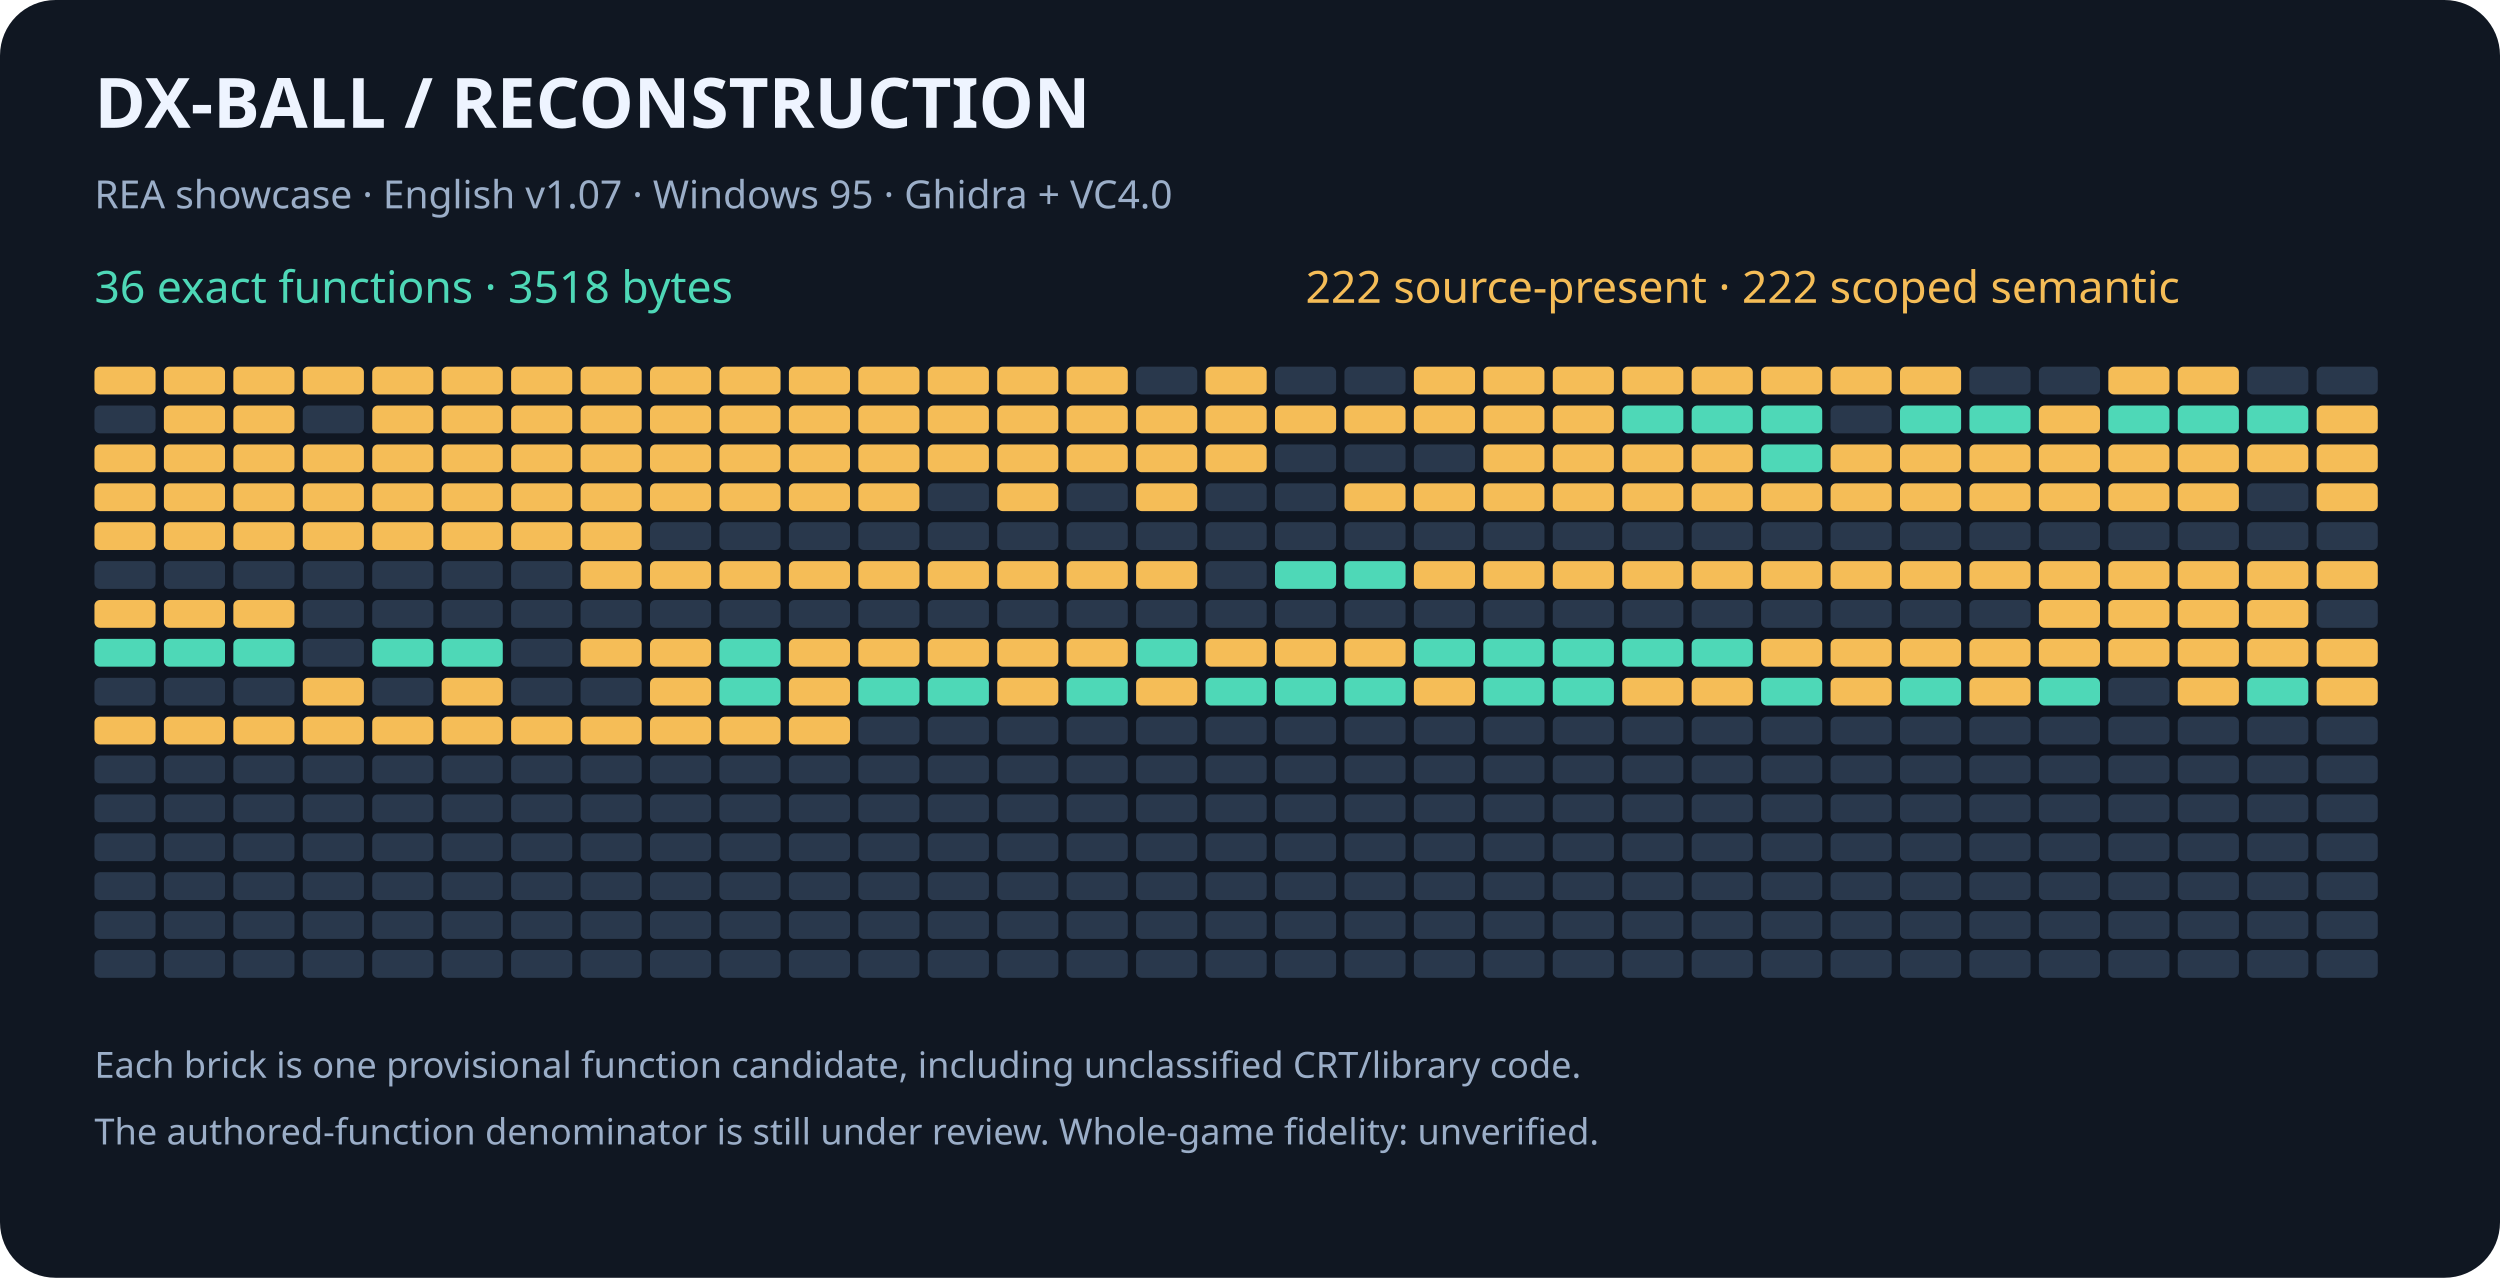
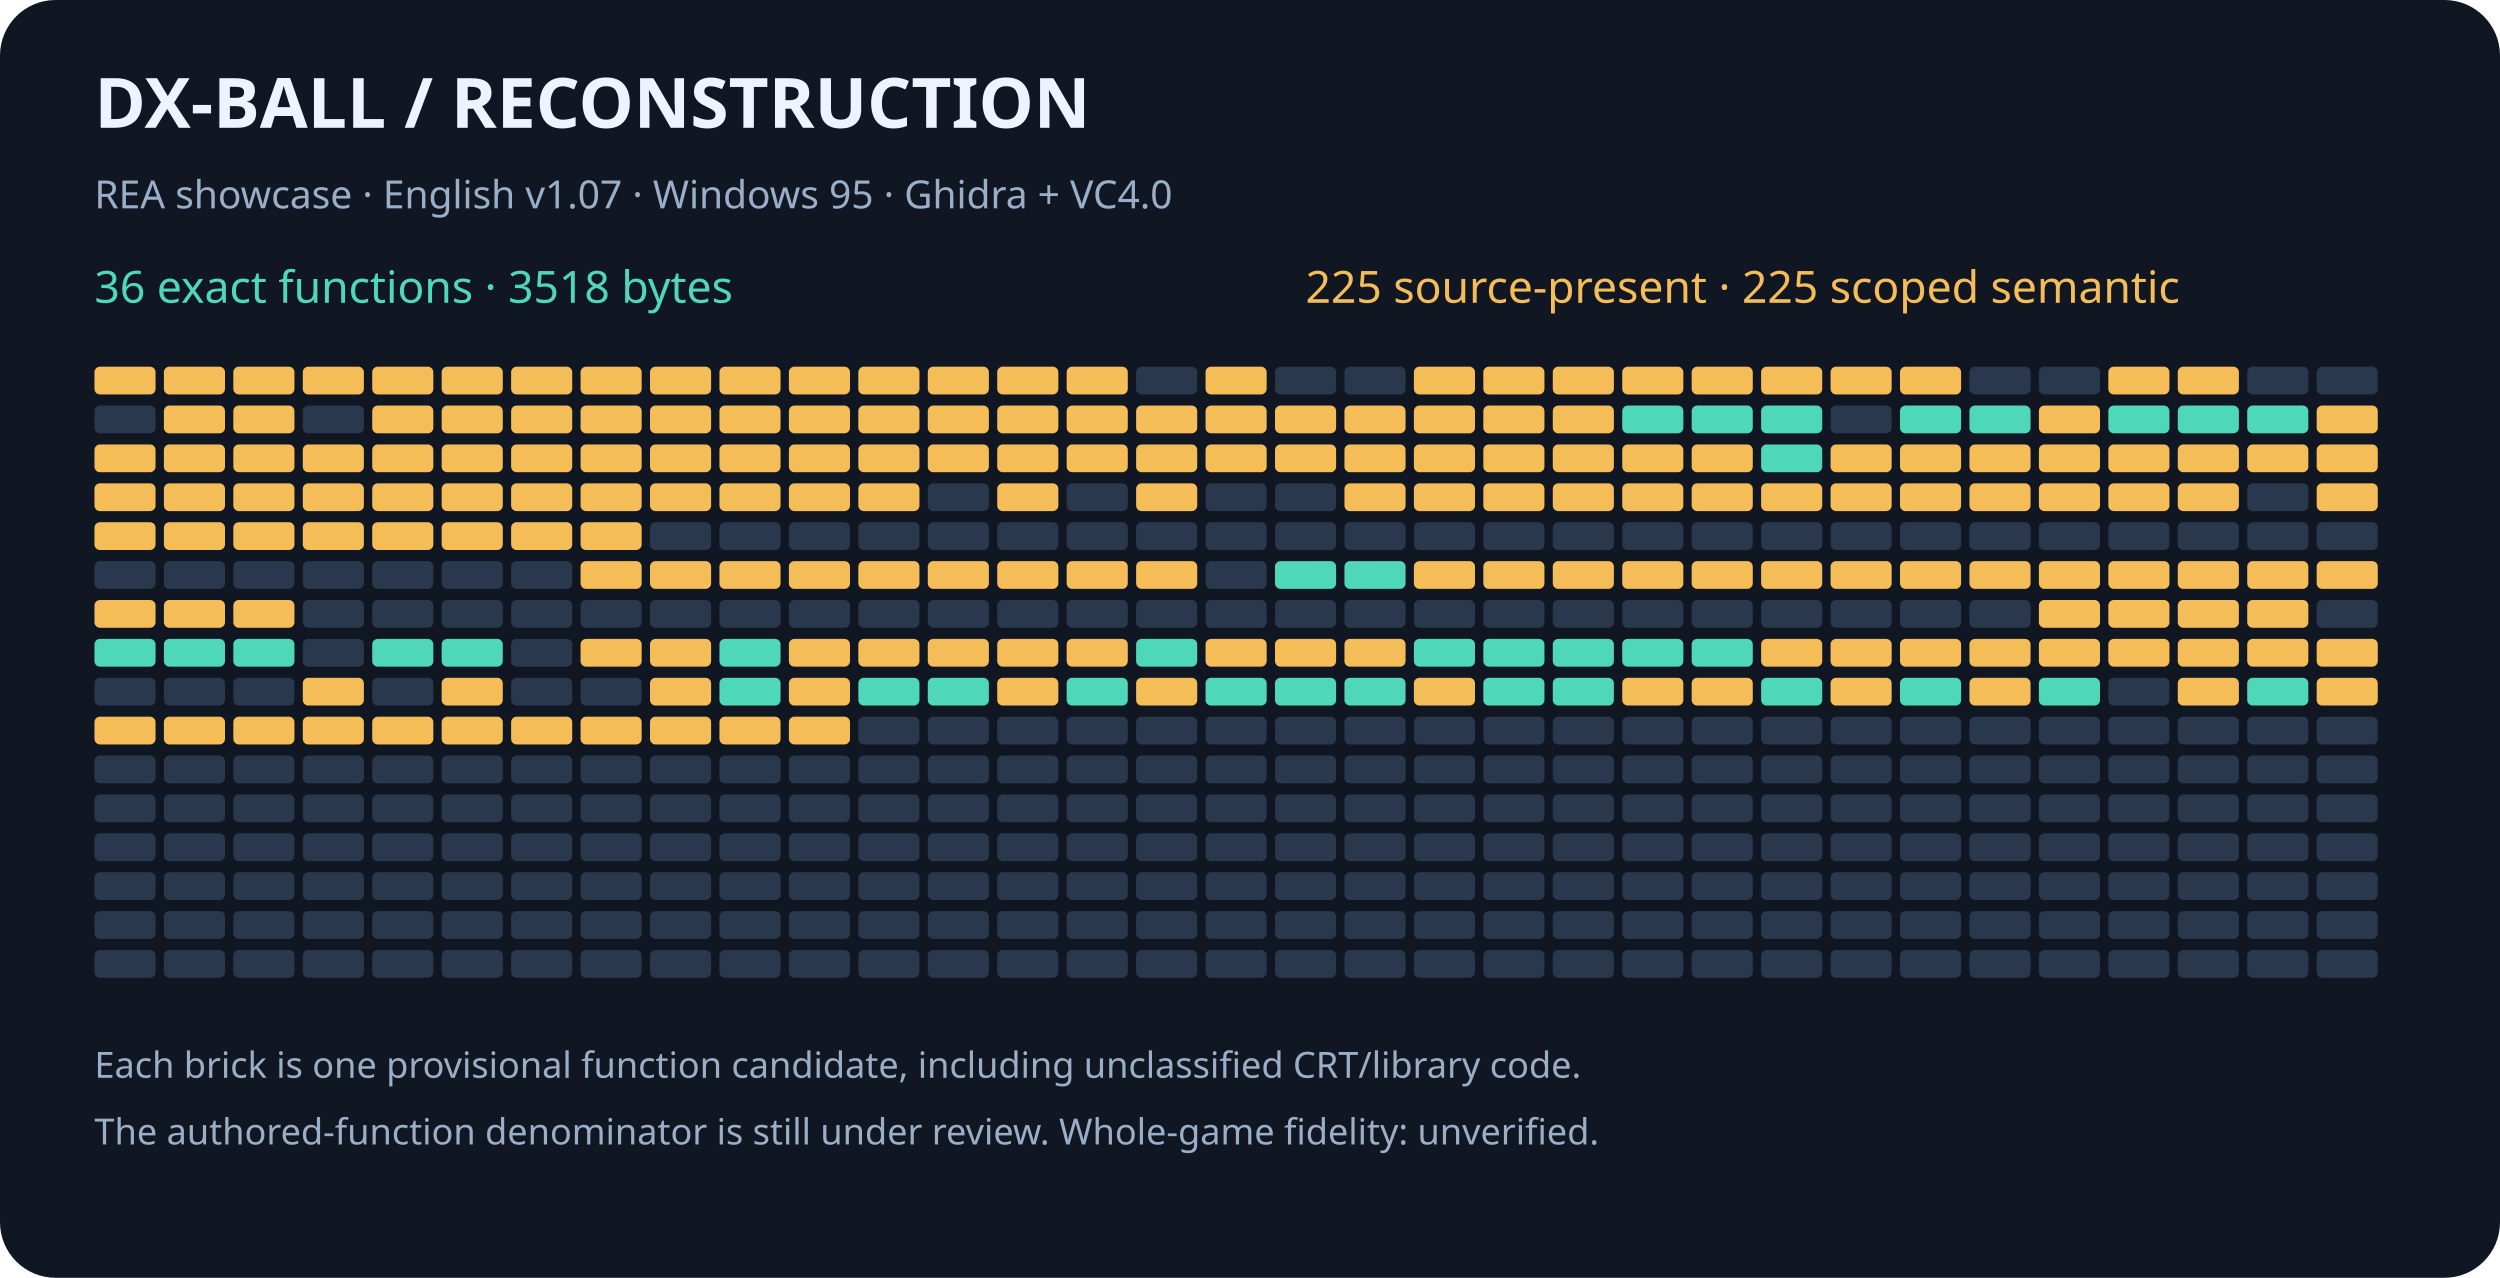
<svg xmlns="http://www.w3.org/2000/svg" width="900" height="460" viewBox="0 0 900 460" role="img" aria-labelledby="title desc">
  <rect width="900" height="460" rx="20" fill="#101722" />
  <g font-family="sans-serif">
    <text x="34" y="46" fill="#eef4ff" font-size="25" font-weight="bold">DX-BALL  /  RECONSTRUCTION</text>
    <text x="34" y="75" fill="#9baec8" font-size="14">REA showcase · English v1.07 · Windows 95 · Ghidra + VC4.0</text>
    <text x="34" y="109" fill="#4ed8b7" font-size="16">36 exact functions · 3518 bytes</text>
-     <text x="470" y="109" fill="#f5bd57" font-size="16">222 source-present · 222 scoped semantic</text>
+     <text x="470" y="109" fill="#f5bd57" font-size="16">225 source-present · 225 scoped semantic</text>
    <rect x="34" y="132" width="22" height="10" rx="2" fill="#f5bd57" />
    <rect x="59" y="132" width="22" height="10" rx="2" fill="#f5bd57" />
    <rect x="84" y="132" width="22" height="10" rx="2" fill="#f5bd57" />
    <rect x="109" y="132" width="22" height="10" rx="2" fill="#f5bd57" />
    <rect x="134" y="132" width="22" height="10" rx="2" fill="#f5bd57" />
    <rect x="159" y="132" width="22" height="10" rx="2" fill="#f5bd57" />
    <rect x="184" y="132" width="22" height="10" rx="2" fill="#f5bd57" />
    <rect x="209" y="132" width="22" height="10" rx="2" fill="#f5bd57" />
    <rect x="234" y="132" width="22" height="10" rx="2" fill="#f5bd57" />
    <rect x="259" y="132" width="22" height="10" rx="2" fill="#f5bd57" />
    <rect x="284" y="132" width="22" height="10" rx="2" fill="#f5bd57" />
    <rect x="309" y="132" width="22" height="10" rx="2" fill="#f5bd57" />
    <rect x="334" y="132" width="22" height="10" rx="2" fill="#f5bd57" />
    <rect x="359" y="132" width="22" height="10" rx="2" fill="#f5bd57" />
    <rect x="384" y="132" width="22" height="10" rx="2" fill="#f5bd57" />
    <rect x="409" y="132" width="22" height="10" rx="2" fill="#29384c" />
    <rect x="434" y="132" width="22" height="10" rx="2" fill="#f5bd57" />
    <rect x="459" y="132" width="22" height="10" rx="2" fill="#29384c" />
    <rect x="484" y="132" width="22" height="10" rx="2" fill="#29384c" />
    <rect x="509" y="132" width="22" height="10" rx="2" fill="#f5bd57" />
    <rect x="534" y="132" width="22" height="10" rx="2" fill="#f5bd57" />
    <rect x="559" y="132" width="22" height="10" rx="2" fill="#f5bd57" />
    <rect x="584" y="132" width="22" height="10" rx="2" fill="#f5bd57" />
    <rect x="609" y="132" width="22" height="10" rx="2" fill="#f5bd57" />
    <rect x="634" y="132" width="22" height="10" rx="2" fill="#f5bd57" />
    <rect x="659" y="132" width="22" height="10" rx="2" fill="#f5bd57" />
    <rect x="684" y="132" width="22" height="10" rx="2" fill="#f5bd57" />
    <rect x="709" y="132" width="22" height="10" rx="2" fill="#29384c" />
    <rect x="734" y="132" width="22" height="10" rx="2" fill="#29384c" />
    <rect x="759" y="132" width="22" height="10" rx="2" fill="#f5bd57" />
    <rect x="784" y="132" width="22" height="10" rx="2" fill="#f5bd57" />
    <rect x="809" y="132" width="22" height="10" rx="2" fill="#29384c" />
    <rect x="834" y="132" width="22" height="10" rx="2" fill="#29384c" />
    <rect x="34" y="146" width="22" height="10" rx="2" fill="#29384c" />
    <rect x="59" y="146" width="22" height="10" rx="2" fill="#f5bd57" />
    <rect x="84" y="146" width="22" height="10" rx="2" fill="#f5bd57" />
    <rect x="109" y="146" width="22" height="10" rx="2" fill="#29384c" />
    <rect x="134" y="146" width="22" height="10" rx="2" fill="#f5bd57" />
    <rect x="159" y="146" width="22" height="10" rx="2" fill="#f5bd57" />
    <rect x="184" y="146" width="22" height="10" rx="2" fill="#f5bd57" />
    <rect x="209" y="146" width="22" height="10" rx="2" fill="#f5bd57" />
    <rect x="234" y="146" width="22" height="10" rx="2" fill="#f5bd57" />
    <rect x="259" y="146" width="22" height="10" rx="2" fill="#f5bd57" />
    <rect x="284" y="146" width="22" height="10" rx="2" fill="#f5bd57" />
    <rect x="309" y="146" width="22" height="10" rx="2" fill="#f5bd57" />
    <rect x="334" y="146" width="22" height="10" rx="2" fill="#f5bd57" />
    <rect x="359" y="146" width="22" height="10" rx="2" fill="#f5bd57" />
    <rect x="384" y="146" width="22" height="10" rx="2" fill="#f5bd57" />
    <rect x="409" y="146" width="22" height="10" rx="2" fill="#f5bd57" />
    <rect x="434" y="146" width="22" height="10" rx="2" fill="#f5bd57" />
    <rect x="459" y="146" width="22" height="10" rx="2" fill="#f5bd57" />
    <rect x="484" y="146" width="22" height="10" rx="2" fill="#f5bd57" />
    <rect x="509" y="146" width="22" height="10" rx="2" fill="#f5bd57" />
    <rect x="534" y="146" width="22" height="10" rx="2" fill="#f5bd57" />
    <rect x="559" y="146" width="22" height="10" rx="2" fill="#f5bd57" />
    <rect x="584" y="146" width="22" height="10" rx="2" fill="#4ed8b7" />
    <rect x="609" y="146" width="22" height="10" rx="2" fill="#4ed8b7" />
    <rect x="634" y="146" width="22" height="10" rx="2" fill="#4ed8b7" />
    <rect x="659" y="146" width="22" height="10" rx="2" fill="#29384c" />
    <rect x="684" y="146" width="22" height="10" rx="2" fill="#4ed8b7" />
    <rect x="709" y="146" width="22" height="10" rx="2" fill="#4ed8b7" />
    <rect x="734" y="146" width="22" height="10" rx="2" fill="#f5bd57" />
    <rect x="759" y="146" width="22" height="10" rx="2" fill="#4ed8b7" />
    <rect x="784" y="146" width="22" height="10" rx="2" fill="#4ed8b7" />
    <rect x="809" y="146" width="22" height="10" rx="2" fill="#4ed8b7" />
    <rect x="834" y="146" width="22" height="10" rx="2" fill="#f5bd57" />
    <rect x="34" y="160" width="22" height="10" rx="2" fill="#f5bd57" />
    <rect x="59" y="160" width="22" height="10" rx="2" fill="#f5bd57" />
    <rect x="84" y="160" width="22" height="10" rx="2" fill="#f5bd57" />
    <rect x="109" y="160" width="22" height="10" rx="2" fill="#f5bd57" />
    <rect x="134" y="160" width="22" height="10" rx="2" fill="#f5bd57" />
    <rect x="159" y="160" width="22" height="10" rx="2" fill="#f5bd57" />
    <rect x="184" y="160" width="22" height="10" rx="2" fill="#f5bd57" />
    <rect x="209" y="160" width="22" height="10" rx="2" fill="#f5bd57" />
    <rect x="234" y="160" width="22" height="10" rx="2" fill="#f5bd57" />
    <rect x="259" y="160" width="22" height="10" rx="2" fill="#f5bd57" />
    <rect x="284" y="160" width="22" height="10" rx="2" fill="#f5bd57" />
    <rect x="309" y="160" width="22" height="10" rx="2" fill="#f5bd57" />
    <rect x="334" y="160" width="22" height="10" rx="2" fill="#f5bd57" />
    <rect x="359" y="160" width="22" height="10" rx="2" fill="#f5bd57" />
    <rect x="384" y="160" width="22" height="10" rx="2" fill="#f5bd57" />
    <rect x="409" y="160" width="22" height="10" rx="2" fill="#f5bd57" />
    <rect x="434" y="160" width="22" height="10" rx="2" fill="#f5bd57" />
-     <rect x="459" y="160" width="22" height="10" rx="2" fill="#29384c" />
-     <rect x="484" y="160" width="22" height="10" rx="2" fill="#29384c" />
-     <rect x="509" y="160" width="22" height="10" rx="2" fill="#29384c" />
+     <rect x="459" y="160" width="22" height="10" rx="2" fill="#f5bd57" />
+     <rect x="484" y="160" width="22" height="10" rx="2" fill="#f5bd57" />
+     <rect x="509" y="160" width="22" height="10" rx="2" fill="#f5bd57" />
    <rect x="534" y="160" width="22" height="10" rx="2" fill="#f5bd57" />
    <rect x="559" y="160" width="22" height="10" rx="2" fill="#f5bd57" />
    <rect x="584" y="160" width="22" height="10" rx="2" fill="#f5bd57" />
    <rect x="609" y="160" width="22" height="10" rx="2" fill="#f5bd57" />
    <rect x="634" y="160" width="22" height="10" rx="2" fill="#4ed8b7" />
    <rect x="659" y="160" width="22" height="10" rx="2" fill="#f5bd57" />
    <rect x="684" y="160" width="22" height="10" rx="2" fill="#f5bd57" />
    <rect x="709" y="160" width="22" height="10" rx="2" fill="#f5bd57" />
    <rect x="734" y="160" width="22" height="10" rx="2" fill="#f5bd57" />
    <rect x="759" y="160" width="22" height="10" rx="2" fill="#f5bd57" />
    <rect x="784" y="160" width="22" height="10" rx="2" fill="#f5bd57" />
    <rect x="809" y="160" width="22" height="10" rx="2" fill="#f5bd57" />
    <rect x="834" y="160" width="22" height="10" rx="2" fill="#f5bd57" />
    <rect x="34" y="174" width="22" height="10" rx="2" fill="#f5bd57" />
    <rect x="59" y="174" width="22" height="10" rx="2" fill="#f5bd57" />
    <rect x="84" y="174" width="22" height="10" rx="2" fill="#f5bd57" />
    <rect x="109" y="174" width="22" height="10" rx="2" fill="#f5bd57" />
    <rect x="134" y="174" width="22" height="10" rx="2" fill="#f5bd57" />
    <rect x="159" y="174" width="22" height="10" rx="2" fill="#f5bd57" />
    <rect x="184" y="174" width="22" height="10" rx="2" fill="#f5bd57" />
    <rect x="209" y="174" width="22" height="10" rx="2" fill="#f5bd57" />
    <rect x="234" y="174" width="22" height="10" rx="2" fill="#f5bd57" />
    <rect x="259" y="174" width="22" height="10" rx="2" fill="#f5bd57" />
    <rect x="284" y="174" width="22" height="10" rx="2" fill="#f5bd57" />
    <rect x="309" y="174" width="22" height="10" rx="2" fill="#f5bd57" />
    <rect x="334" y="174" width="22" height="10" rx="2" fill="#29384c" />
    <rect x="359" y="174" width="22" height="10" rx="2" fill="#f5bd57" />
    <rect x="384" y="174" width="22" height="10" rx="2" fill="#29384c" />
    <rect x="409" y="174" width="22" height="10" rx="2" fill="#f5bd57" />
    <rect x="434" y="174" width="22" height="10" rx="2" fill="#29384c" />
    <rect x="459" y="174" width="22" height="10" rx="2" fill="#29384c" />
    <rect x="484" y="174" width="22" height="10" rx="2" fill="#f5bd57" />
    <rect x="509" y="174" width="22" height="10" rx="2" fill="#f5bd57" />
    <rect x="534" y="174" width="22" height="10" rx="2" fill="#f5bd57" />
    <rect x="559" y="174" width="22" height="10" rx="2" fill="#f5bd57" />
    <rect x="584" y="174" width="22" height="10" rx="2" fill="#f5bd57" />
    <rect x="609" y="174" width="22" height="10" rx="2" fill="#f5bd57" />
    <rect x="634" y="174" width="22" height="10" rx="2" fill="#f5bd57" />
    <rect x="659" y="174" width="22" height="10" rx="2" fill="#f5bd57" />
    <rect x="684" y="174" width="22" height="10" rx="2" fill="#f5bd57" />
    <rect x="709" y="174" width="22" height="10" rx="2" fill="#f5bd57" />
    <rect x="734" y="174" width="22" height="10" rx="2" fill="#f5bd57" />
    <rect x="759" y="174" width="22" height="10" rx="2" fill="#f5bd57" />
    <rect x="784" y="174" width="22" height="10" rx="2" fill="#f5bd57" />
    <rect x="809" y="174" width="22" height="10" rx="2" fill="#29384c" />
    <rect x="834" y="174" width="22" height="10" rx="2" fill="#f5bd57" />
    <rect x="34" y="188" width="22" height="10" rx="2" fill="#f5bd57" />
    <rect x="59" y="188" width="22" height="10" rx="2" fill="#f5bd57" />
    <rect x="84" y="188" width="22" height="10" rx="2" fill="#f5bd57" />
    <rect x="109" y="188" width="22" height="10" rx="2" fill="#f5bd57" />
    <rect x="134" y="188" width="22" height="10" rx="2" fill="#f5bd57" />
    <rect x="159" y="188" width="22" height="10" rx="2" fill="#f5bd57" />
    <rect x="184" y="188" width="22" height="10" rx="2" fill="#f5bd57" />
    <rect x="209" y="188" width="22" height="10" rx="2" fill="#f5bd57" />
    <rect x="234" y="188" width="22" height="10" rx="2" fill="#29384c" />
    <rect x="259" y="188" width="22" height="10" rx="2" fill="#29384c" />
    <rect x="284" y="188" width="22" height="10" rx="2" fill="#29384c" />
    <rect x="309" y="188" width="22" height="10" rx="2" fill="#29384c" />
    <rect x="334" y="188" width="22" height="10" rx="2" fill="#29384c" />
    <rect x="359" y="188" width="22" height="10" rx="2" fill="#29384c" />
    <rect x="384" y="188" width="22" height="10" rx="2" fill="#29384c" />
    <rect x="409" y="188" width="22" height="10" rx="2" fill="#29384c" />
    <rect x="434" y="188" width="22" height="10" rx="2" fill="#29384c" />
    <rect x="459" y="188" width="22" height="10" rx="2" fill="#29384c" />
    <rect x="484" y="188" width="22" height="10" rx="2" fill="#29384c" />
    <rect x="509" y="188" width="22" height="10" rx="2" fill="#29384c" />
    <rect x="534" y="188" width="22" height="10" rx="2" fill="#29384c" />
    <rect x="559" y="188" width="22" height="10" rx="2" fill="#29384c" />
    <rect x="584" y="188" width="22" height="10" rx="2" fill="#29384c" />
    <rect x="609" y="188" width="22" height="10" rx="2" fill="#29384c" />
    <rect x="634" y="188" width="22" height="10" rx="2" fill="#29384c" />
    <rect x="659" y="188" width="22" height="10" rx="2" fill="#29384c" />
    <rect x="684" y="188" width="22" height="10" rx="2" fill="#29384c" />
    <rect x="709" y="188" width="22" height="10" rx="2" fill="#29384c" />
    <rect x="734" y="188" width="22" height="10" rx="2" fill="#29384c" />
    <rect x="759" y="188" width="22" height="10" rx="2" fill="#29384c" />
    <rect x="784" y="188" width="22" height="10" rx="2" fill="#29384c" />
    <rect x="809" y="188" width="22" height="10" rx="2" fill="#29384c" />
    <rect x="834" y="188" width="22" height="10" rx="2" fill="#29384c" />
    <rect x="34" y="202" width="22" height="10" rx="2" fill="#29384c" />
    <rect x="59" y="202" width="22" height="10" rx="2" fill="#29384c" />
    <rect x="84" y="202" width="22" height="10" rx="2" fill="#29384c" />
    <rect x="109" y="202" width="22" height="10" rx="2" fill="#29384c" />
    <rect x="134" y="202" width="22" height="10" rx="2" fill="#29384c" />
    <rect x="159" y="202" width="22" height="10" rx="2" fill="#29384c" />
    <rect x="184" y="202" width="22" height="10" rx="2" fill="#29384c" />
    <rect x="209" y="202" width="22" height="10" rx="2" fill="#f5bd57" />
    <rect x="234" y="202" width="22" height="10" rx="2" fill="#f5bd57" />
    <rect x="259" y="202" width="22" height="10" rx="2" fill="#f5bd57" />
    <rect x="284" y="202" width="22" height="10" rx="2" fill="#f5bd57" />
    <rect x="309" y="202" width="22" height="10" rx="2" fill="#f5bd57" />
    <rect x="334" y="202" width="22" height="10" rx="2" fill="#f5bd57" />
    <rect x="359" y="202" width="22" height="10" rx="2" fill="#f5bd57" />
    <rect x="384" y="202" width="22" height="10" rx="2" fill="#f5bd57" />
    <rect x="409" y="202" width="22" height="10" rx="2" fill="#f5bd57" />
    <rect x="434" y="202" width="22" height="10" rx="2" fill="#29384c" />
    <rect x="459" y="202" width="22" height="10" rx="2" fill="#4ed8b7" />
    <rect x="484" y="202" width="22" height="10" rx="2" fill="#4ed8b7" />
    <rect x="509" y="202" width="22" height="10" rx="2" fill="#f5bd57" />
    <rect x="534" y="202" width="22" height="10" rx="2" fill="#f5bd57" />
    <rect x="559" y="202" width="22" height="10" rx="2" fill="#f5bd57" />
    <rect x="584" y="202" width="22" height="10" rx="2" fill="#f5bd57" />
    <rect x="609" y="202" width="22" height="10" rx="2" fill="#f5bd57" />
    <rect x="634" y="202" width="22" height="10" rx="2" fill="#f5bd57" />
    <rect x="659" y="202" width="22" height="10" rx="2" fill="#f5bd57" />
    <rect x="684" y="202" width="22" height="10" rx="2" fill="#f5bd57" />
    <rect x="709" y="202" width="22" height="10" rx="2" fill="#f5bd57" />
    <rect x="734" y="202" width="22" height="10" rx="2" fill="#f5bd57" />
    <rect x="759" y="202" width="22" height="10" rx="2" fill="#f5bd57" />
    <rect x="784" y="202" width="22" height="10" rx="2" fill="#f5bd57" />
    <rect x="809" y="202" width="22" height="10" rx="2" fill="#f5bd57" />
    <rect x="834" y="202" width="22" height="10" rx="2" fill="#f5bd57" />
    <rect x="34" y="216" width="22" height="10" rx="2" fill="#f5bd57" />
    <rect x="59" y="216" width="22" height="10" rx="2" fill="#f5bd57" />
    <rect x="84" y="216" width="22" height="10" rx="2" fill="#f5bd57" />
    <rect x="109" y="216" width="22" height="10" rx="2" fill="#29384c" />
    <rect x="134" y="216" width="22" height="10" rx="2" fill="#29384c" />
    <rect x="159" y="216" width="22" height="10" rx="2" fill="#29384c" />
    <rect x="184" y="216" width="22" height="10" rx="2" fill="#29384c" />
    <rect x="209" y="216" width="22" height="10" rx="2" fill="#29384c" />
    <rect x="234" y="216" width="22" height="10" rx="2" fill="#29384c" />
    <rect x="259" y="216" width="22" height="10" rx="2" fill="#29384c" />
    <rect x="284" y="216" width="22" height="10" rx="2" fill="#29384c" />
    <rect x="309" y="216" width="22" height="10" rx="2" fill="#29384c" />
    <rect x="334" y="216" width="22" height="10" rx="2" fill="#29384c" />
    <rect x="359" y="216" width="22" height="10" rx="2" fill="#29384c" />
    <rect x="384" y="216" width="22" height="10" rx="2" fill="#29384c" />
    <rect x="409" y="216" width="22" height="10" rx="2" fill="#29384c" />
    <rect x="434" y="216" width="22" height="10" rx="2" fill="#29384c" />
    <rect x="459" y="216" width="22" height="10" rx="2" fill="#29384c" />
    <rect x="484" y="216" width="22" height="10" rx="2" fill="#29384c" />
    <rect x="509" y="216" width="22" height="10" rx="2" fill="#29384c" />
    <rect x="534" y="216" width="22" height="10" rx="2" fill="#29384c" />
    <rect x="559" y="216" width="22" height="10" rx="2" fill="#29384c" />
    <rect x="584" y="216" width="22" height="10" rx="2" fill="#29384c" />
    <rect x="609" y="216" width="22" height="10" rx="2" fill="#29384c" />
    <rect x="634" y="216" width="22" height="10" rx="2" fill="#29384c" />
    <rect x="659" y="216" width="22" height="10" rx="2" fill="#29384c" />
    <rect x="684" y="216" width="22" height="10" rx="2" fill="#29384c" />
    <rect x="709" y="216" width="22" height="10" rx="2" fill="#29384c" />
    <rect x="734" y="216" width="22" height="10" rx="2" fill="#f5bd57" />
    <rect x="759" y="216" width="22" height="10" rx="2" fill="#f5bd57" />
    <rect x="784" y="216" width="22" height="10" rx="2" fill="#f5bd57" />
    <rect x="809" y="216" width="22" height="10" rx="2" fill="#f5bd57" />
    <rect x="834" y="216" width="22" height="10" rx="2" fill="#29384c" />
    <rect x="34" y="230" width="22" height="10" rx="2" fill="#4ed8b7" />
    <rect x="59" y="230" width="22" height="10" rx="2" fill="#4ed8b7" />
    <rect x="84" y="230" width="22" height="10" rx="2" fill="#4ed8b7" />
    <rect x="109" y="230" width="22" height="10" rx="2" fill="#29384c" />
    <rect x="134" y="230" width="22" height="10" rx="2" fill="#4ed8b7" />
    <rect x="159" y="230" width="22" height="10" rx="2" fill="#4ed8b7" />
    <rect x="184" y="230" width="22" height="10" rx="2" fill="#29384c" />
    <rect x="209" y="230" width="22" height="10" rx="2" fill="#f5bd57" />
    <rect x="234" y="230" width="22" height="10" rx="2" fill="#f5bd57" />
    <rect x="259" y="230" width="22" height="10" rx="2" fill="#4ed8b7" />
    <rect x="284" y="230" width="22" height="10" rx="2" fill="#f5bd57" />
    <rect x="309" y="230" width="22" height="10" rx="2" fill="#f5bd57" />
    <rect x="334" y="230" width="22" height="10" rx="2" fill="#f5bd57" />
    <rect x="359" y="230" width="22" height="10" rx="2" fill="#f5bd57" />
    <rect x="384" y="230" width="22" height="10" rx="2" fill="#f5bd57" />
    <rect x="409" y="230" width="22" height="10" rx="2" fill="#4ed8b7" />
    <rect x="434" y="230" width="22" height="10" rx="2" fill="#f5bd57" />
    <rect x="459" y="230" width="22" height="10" rx="2" fill="#f5bd57" />
    <rect x="484" y="230" width="22" height="10" rx="2" fill="#f5bd57" />
    <rect x="509" y="230" width="22" height="10" rx="2" fill="#4ed8b7" />
    <rect x="534" y="230" width="22" height="10" rx="2" fill="#4ed8b7" />
    <rect x="559" y="230" width="22" height="10" rx="2" fill="#4ed8b7" />
    <rect x="584" y="230" width="22" height="10" rx="2" fill="#4ed8b7" />
    <rect x="609" y="230" width="22" height="10" rx="2" fill="#4ed8b7" />
    <rect x="634" y="230" width="22" height="10" rx="2" fill="#f5bd57" />
    <rect x="659" y="230" width="22" height="10" rx="2" fill="#f5bd57" />
    <rect x="684" y="230" width="22" height="10" rx="2" fill="#f5bd57" />
    <rect x="709" y="230" width="22" height="10" rx="2" fill="#f5bd57" />
    <rect x="734" y="230" width="22" height="10" rx="2" fill="#f5bd57" />
    <rect x="759" y="230" width="22" height="10" rx="2" fill="#f5bd57" />
    <rect x="784" y="230" width="22" height="10" rx="2" fill="#f5bd57" />
    <rect x="809" y="230" width="22" height="10" rx="2" fill="#f5bd57" />
    <rect x="834" y="230" width="22" height="10" rx="2" fill="#f5bd57" />
    <rect x="34" y="244" width="22" height="10" rx="2" fill="#29384c" />
    <rect x="59" y="244" width="22" height="10" rx="2" fill="#29384c" />
    <rect x="84" y="244" width="22" height="10" rx="2" fill="#29384c" />
    <rect x="109" y="244" width="22" height="10" rx="2" fill="#f5bd57" />
    <rect x="134" y="244" width="22" height="10" rx="2" fill="#29384c" />
    <rect x="159" y="244" width="22" height="10" rx="2" fill="#f5bd57" />
    <rect x="184" y="244" width="22" height="10" rx="2" fill="#29384c" />
    <rect x="209" y="244" width="22" height="10" rx="2" fill="#29384c" />
    <rect x="234" y="244" width="22" height="10" rx="2" fill="#f5bd57" />
    <rect x="259" y="244" width="22" height="10" rx="2" fill="#4ed8b7" />
    <rect x="284" y="244" width="22" height="10" rx="2" fill="#f5bd57" />
    <rect x="309" y="244" width="22" height="10" rx="2" fill="#4ed8b7" />
    <rect x="334" y="244" width="22" height="10" rx="2" fill="#4ed8b7" />
    <rect x="359" y="244" width="22" height="10" rx="2" fill="#f5bd57" />
    <rect x="384" y="244" width="22" height="10" rx="2" fill="#4ed8b7" />
    <rect x="409" y="244" width="22" height="10" rx="2" fill="#f5bd57" />
    <rect x="434" y="244" width="22" height="10" rx="2" fill="#4ed8b7" />
    <rect x="459" y="244" width="22" height="10" rx="2" fill="#4ed8b7" />
    <rect x="484" y="244" width="22" height="10" rx="2" fill="#4ed8b7" />
    <rect x="509" y="244" width="22" height="10" rx="2" fill="#f5bd57" />
    <rect x="534" y="244" width="22" height="10" rx="2" fill="#4ed8b7" />
    <rect x="559" y="244" width="22" height="10" rx="2" fill="#4ed8b7" />
    <rect x="584" y="244" width="22" height="10" rx="2" fill="#f5bd57" />
    <rect x="609" y="244" width="22" height="10" rx="2" fill="#f5bd57" />
    <rect x="634" y="244" width="22" height="10" rx="2" fill="#4ed8b7" />
    <rect x="659" y="244" width="22" height="10" rx="2" fill="#f5bd57" />
    <rect x="684" y="244" width="22" height="10" rx="2" fill="#4ed8b7" />
    <rect x="709" y="244" width="22" height="10" rx="2" fill="#f5bd57" />
    <rect x="734" y="244" width="22" height="10" rx="2" fill="#4ed8b7" />
    <rect x="759" y="244" width="22" height="10" rx="2" fill="#29384c" />
    <rect x="784" y="244" width="22" height="10" rx="2" fill="#f5bd57" />
    <rect x="809" y="244" width="22" height="10" rx="2" fill="#4ed8b7" />
    <rect x="834" y="244" width="22" height="10" rx="2" fill="#f5bd57" />
    <rect x="34" y="258" width="22" height="10" rx="2" fill="#f5bd57" />
    <rect x="59" y="258" width="22" height="10" rx="2" fill="#f5bd57" />
    <rect x="84" y="258" width="22" height="10" rx="2" fill="#f5bd57" />
    <rect x="109" y="258" width="22" height="10" rx="2" fill="#f5bd57" />
    <rect x="134" y="258" width="22" height="10" rx="2" fill="#f5bd57" />
    <rect x="159" y="258" width="22" height="10" rx="2" fill="#f5bd57" />
    <rect x="184" y="258" width="22" height="10" rx="2" fill="#f5bd57" />
    <rect x="209" y="258" width="22" height="10" rx="2" fill="#f5bd57" />
    <rect x="234" y="258" width="22" height="10" rx="2" fill="#f5bd57" />
    <rect x="259" y="258" width="22" height="10" rx="2" fill="#f5bd57" />
    <rect x="284" y="258" width="22" height="10" rx="2" fill="#f5bd57" />
    <rect x="309" y="258" width="22" height="10" rx="2" fill="#29384c" />
    <rect x="334" y="258" width="22" height="10" rx="2" fill="#29384c" />
    <rect x="359" y="258" width="22" height="10" rx="2" fill="#29384c" />
    <rect x="384" y="258" width="22" height="10" rx="2" fill="#29384c" />
    <rect x="409" y="258" width="22" height="10" rx="2" fill="#29384c" />
    <rect x="434" y="258" width="22" height="10" rx="2" fill="#29384c" />
    <rect x="459" y="258" width="22" height="10" rx="2" fill="#29384c" />
    <rect x="484" y="258" width="22" height="10" rx="2" fill="#29384c" />
    <rect x="509" y="258" width="22" height="10" rx="2" fill="#29384c" />
    <rect x="534" y="258" width="22" height="10" rx="2" fill="#29384c" />
    <rect x="559" y="258" width="22" height="10" rx="2" fill="#29384c" />
    <rect x="584" y="258" width="22" height="10" rx="2" fill="#29384c" />
    <rect x="609" y="258" width="22" height="10" rx="2" fill="#29384c" />
    <rect x="634" y="258" width="22" height="10" rx="2" fill="#29384c" />
    <rect x="659" y="258" width="22" height="10" rx="2" fill="#29384c" />
    <rect x="684" y="258" width="22" height="10" rx="2" fill="#29384c" />
    <rect x="709" y="258" width="22" height="10" rx="2" fill="#29384c" />
    <rect x="734" y="258" width="22" height="10" rx="2" fill="#29384c" />
    <rect x="759" y="258" width="22" height="10" rx="2" fill="#29384c" />
    <rect x="784" y="258" width="22" height="10" rx="2" fill="#29384c" />
    <rect x="809" y="258" width="22" height="10" rx="2" fill="#29384c" />
    <rect x="834" y="258" width="22" height="10" rx="2" fill="#29384c" />
    <rect x="34" y="272" width="22" height="10" rx="2" fill="#29384c" />
    <rect x="59" y="272" width="22" height="10" rx="2" fill="#29384c" />
    <rect x="84" y="272" width="22" height="10" rx="2" fill="#29384c" />
    <rect x="109" y="272" width="22" height="10" rx="2" fill="#29384c" />
    <rect x="134" y="272" width="22" height="10" rx="2" fill="#29384c" />
    <rect x="159" y="272" width="22" height="10" rx="2" fill="#29384c" />
    <rect x="184" y="272" width="22" height="10" rx="2" fill="#29384c" />
    <rect x="209" y="272" width="22" height="10" rx="2" fill="#29384c" />
    <rect x="234" y="272" width="22" height="10" rx="2" fill="#29384c" />
    <rect x="259" y="272" width="22" height="10" rx="2" fill="#29384c" />
    <rect x="284" y="272" width="22" height="10" rx="2" fill="#29384c" />
    <rect x="309" y="272" width="22" height="10" rx="2" fill="#29384c" />
    <rect x="334" y="272" width="22" height="10" rx="2" fill="#29384c" />
    <rect x="359" y="272" width="22" height="10" rx="2" fill="#29384c" />
    <rect x="384" y="272" width="22" height="10" rx="2" fill="#29384c" />
    <rect x="409" y="272" width="22" height="10" rx="2" fill="#29384c" />
    <rect x="434" y="272" width="22" height="10" rx="2" fill="#29384c" />
    <rect x="459" y="272" width="22" height="10" rx="2" fill="#29384c" />
    <rect x="484" y="272" width="22" height="10" rx="2" fill="#29384c" />
    <rect x="509" y="272" width="22" height="10" rx="2" fill="#29384c" />
    <rect x="534" y="272" width="22" height="10" rx="2" fill="#29384c" />
    <rect x="559" y="272" width="22" height="10" rx="2" fill="#29384c" />
    <rect x="584" y="272" width="22" height="10" rx="2" fill="#29384c" />
    <rect x="609" y="272" width="22" height="10" rx="2" fill="#29384c" />
    <rect x="634" y="272" width="22" height="10" rx="2" fill="#29384c" />
    <rect x="659" y="272" width="22" height="10" rx="2" fill="#29384c" />
    <rect x="684" y="272" width="22" height="10" rx="2" fill="#29384c" />
    <rect x="709" y="272" width="22" height="10" rx="2" fill="#29384c" />
    <rect x="734" y="272" width="22" height="10" rx="2" fill="#29384c" />
    <rect x="759" y="272" width="22" height="10" rx="2" fill="#29384c" />
    <rect x="784" y="272" width="22" height="10" rx="2" fill="#29384c" />
    <rect x="809" y="272" width="22" height="10" rx="2" fill="#29384c" />
    <rect x="834" y="272" width="22" height="10" rx="2" fill="#29384c" />
    <rect x="34" y="286" width="22" height="10" rx="2" fill="#29384c" />
    <rect x="59" y="286" width="22" height="10" rx="2" fill="#29384c" />
    <rect x="84" y="286" width="22" height="10" rx="2" fill="#29384c" />
    <rect x="109" y="286" width="22" height="10" rx="2" fill="#29384c" />
    <rect x="134" y="286" width="22" height="10" rx="2" fill="#29384c" />
    <rect x="159" y="286" width="22" height="10" rx="2" fill="#29384c" />
    <rect x="184" y="286" width="22" height="10" rx="2" fill="#29384c" />
    <rect x="209" y="286" width="22" height="10" rx="2" fill="#29384c" />
    <rect x="234" y="286" width="22" height="10" rx="2" fill="#29384c" />
    <rect x="259" y="286" width="22" height="10" rx="2" fill="#29384c" />
    <rect x="284" y="286" width="22" height="10" rx="2" fill="#29384c" />
    <rect x="309" y="286" width="22" height="10" rx="2" fill="#29384c" />
    <rect x="334" y="286" width="22" height="10" rx="2" fill="#29384c" />
    <rect x="359" y="286" width="22" height="10" rx="2" fill="#29384c" />
    <rect x="384" y="286" width="22" height="10" rx="2" fill="#29384c" />
    <rect x="409" y="286" width="22" height="10" rx="2" fill="#29384c" />
    <rect x="434" y="286" width="22" height="10" rx="2" fill="#29384c" />
    <rect x="459" y="286" width="22" height="10" rx="2" fill="#29384c" />
    <rect x="484" y="286" width="22" height="10" rx="2" fill="#29384c" />
    <rect x="509" y="286" width="22" height="10" rx="2" fill="#29384c" />
    <rect x="534" y="286" width="22" height="10" rx="2" fill="#29384c" />
    <rect x="559" y="286" width="22" height="10" rx="2" fill="#29384c" />
    <rect x="584" y="286" width="22" height="10" rx="2" fill="#29384c" />
    <rect x="609" y="286" width="22" height="10" rx="2" fill="#29384c" />
    <rect x="634" y="286" width="22" height="10" rx="2" fill="#29384c" />
    <rect x="659" y="286" width="22" height="10" rx="2" fill="#29384c" />
    <rect x="684" y="286" width="22" height="10" rx="2" fill="#29384c" />
    <rect x="709" y="286" width="22" height="10" rx="2" fill="#29384c" />
    <rect x="734" y="286" width="22" height="10" rx="2" fill="#29384c" />
    <rect x="759" y="286" width="22" height="10" rx="2" fill="#29384c" />
    <rect x="784" y="286" width="22" height="10" rx="2" fill="#29384c" />
    <rect x="809" y="286" width="22" height="10" rx="2" fill="#29384c" />
    <rect x="834" y="286" width="22" height="10" rx="2" fill="#29384c" />
    <rect x="34" y="300" width="22" height="10" rx="2" fill="#29384c" />
    <rect x="59" y="300" width="22" height="10" rx="2" fill="#29384c" />
    <rect x="84" y="300" width="22" height="10" rx="2" fill="#29384c" />
    <rect x="109" y="300" width="22" height="10" rx="2" fill="#29384c" />
    <rect x="134" y="300" width="22" height="10" rx="2" fill="#29384c" />
    <rect x="159" y="300" width="22" height="10" rx="2" fill="#29384c" />
    <rect x="184" y="300" width="22" height="10" rx="2" fill="#29384c" />
    <rect x="209" y="300" width="22" height="10" rx="2" fill="#29384c" />
    <rect x="234" y="300" width="22" height="10" rx="2" fill="#29384c" />
    <rect x="259" y="300" width="22" height="10" rx="2" fill="#29384c" />
    <rect x="284" y="300" width="22" height="10" rx="2" fill="#29384c" />
    <rect x="309" y="300" width="22" height="10" rx="2" fill="#29384c" />
    <rect x="334" y="300" width="22" height="10" rx="2" fill="#29384c" />
    <rect x="359" y="300" width="22" height="10" rx="2" fill="#29384c" />
    <rect x="384" y="300" width="22" height="10" rx="2" fill="#29384c" />
    <rect x="409" y="300" width="22" height="10" rx="2" fill="#29384c" />
    <rect x="434" y="300" width="22" height="10" rx="2" fill="#29384c" />
    <rect x="459" y="300" width="22" height="10" rx="2" fill="#29384c" />
    <rect x="484" y="300" width="22" height="10" rx="2" fill="#29384c" />
    <rect x="509" y="300" width="22" height="10" rx="2" fill="#29384c" />
    <rect x="534" y="300" width="22" height="10" rx="2" fill="#29384c" />
    <rect x="559" y="300" width="22" height="10" rx="2" fill="#29384c" />
    <rect x="584" y="300" width="22" height="10" rx="2" fill="#29384c" />
    <rect x="609" y="300" width="22" height="10" rx="2" fill="#29384c" />
    <rect x="634" y="300" width="22" height="10" rx="2" fill="#29384c" />
    <rect x="659" y="300" width="22" height="10" rx="2" fill="#29384c" />
    <rect x="684" y="300" width="22" height="10" rx="2" fill="#29384c" />
    <rect x="709" y="300" width="22" height="10" rx="2" fill="#29384c" />
    <rect x="734" y="300" width="22" height="10" rx="2" fill="#29384c" />
    <rect x="759" y="300" width="22" height="10" rx="2" fill="#29384c" />
    <rect x="784" y="300" width="22" height="10" rx="2" fill="#29384c" />
    <rect x="809" y="300" width="22" height="10" rx="2" fill="#29384c" />
    <rect x="834" y="300" width="22" height="10" rx="2" fill="#29384c" />
    <rect x="34" y="314" width="22" height="10" rx="2" fill="#29384c" />
    <rect x="59" y="314" width="22" height="10" rx="2" fill="#29384c" />
    <rect x="84" y="314" width="22" height="10" rx="2" fill="#29384c" />
    <rect x="109" y="314" width="22" height="10" rx="2" fill="#29384c" />
    <rect x="134" y="314" width="22" height="10" rx="2" fill="#29384c" />
    <rect x="159" y="314" width="22" height="10" rx="2" fill="#29384c" />
    <rect x="184" y="314" width="22" height="10" rx="2" fill="#29384c" />
    <rect x="209" y="314" width="22" height="10" rx="2" fill="#29384c" />
    <rect x="234" y="314" width="22" height="10" rx="2" fill="#29384c" />
    <rect x="259" y="314" width="22" height="10" rx="2" fill="#29384c" />
    <rect x="284" y="314" width="22" height="10" rx="2" fill="#29384c" />
    <rect x="309" y="314" width="22" height="10" rx="2" fill="#29384c" />
    <rect x="334" y="314" width="22" height="10" rx="2" fill="#29384c" />
    <rect x="359" y="314" width="22" height="10" rx="2" fill="#29384c" />
    <rect x="384" y="314" width="22" height="10" rx="2" fill="#29384c" />
    <rect x="409" y="314" width="22" height="10" rx="2" fill="#29384c" />
    <rect x="434" y="314" width="22" height="10" rx="2" fill="#29384c" />
    <rect x="459" y="314" width="22" height="10" rx="2" fill="#29384c" />
    <rect x="484" y="314" width="22" height="10" rx="2" fill="#29384c" />
    <rect x="509" y="314" width="22" height="10" rx="2" fill="#29384c" />
    <rect x="534" y="314" width="22" height="10" rx="2" fill="#29384c" />
    <rect x="559" y="314" width="22" height="10" rx="2" fill="#29384c" />
    <rect x="584" y="314" width="22" height="10" rx="2" fill="#29384c" />
    <rect x="609" y="314" width="22" height="10" rx="2" fill="#29384c" />
    <rect x="634" y="314" width="22" height="10" rx="2" fill="#29384c" />
    <rect x="659" y="314" width="22" height="10" rx="2" fill="#29384c" />
    <rect x="684" y="314" width="22" height="10" rx="2" fill="#29384c" />
    <rect x="709" y="314" width="22" height="10" rx="2" fill="#29384c" />
    <rect x="734" y="314" width="22" height="10" rx="2" fill="#29384c" />
    <rect x="759" y="314" width="22" height="10" rx="2" fill="#29384c" />
    <rect x="784" y="314" width="22" height="10" rx="2" fill="#29384c" />
    <rect x="809" y="314" width="22" height="10" rx="2" fill="#29384c" />
    <rect x="834" y="314" width="22" height="10" rx="2" fill="#29384c" />
    <rect x="34" y="328" width="22" height="10" rx="2" fill="#29384c" />
    <rect x="59" y="328" width="22" height="10" rx="2" fill="#29384c" />
    <rect x="84" y="328" width="22" height="10" rx="2" fill="#29384c" />
    <rect x="109" y="328" width="22" height="10" rx="2" fill="#29384c" />
    <rect x="134" y="328" width="22" height="10" rx="2" fill="#29384c" />
    <rect x="159" y="328" width="22" height="10" rx="2" fill="#29384c" />
    <rect x="184" y="328" width="22" height="10" rx="2" fill="#29384c" />
    <rect x="209" y="328" width="22" height="10" rx="2" fill="#29384c" />
    <rect x="234" y="328" width="22" height="10" rx="2" fill="#29384c" />
    <rect x="259" y="328" width="22" height="10" rx="2" fill="#29384c" />
    <rect x="284" y="328" width="22" height="10" rx="2" fill="#29384c" />
    <rect x="309" y="328" width="22" height="10" rx="2" fill="#29384c" />
    <rect x="334" y="328" width="22" height="10" rx="2" fill="#29384c" />
    <rect x="359" y="328" width="22" height="10" rx="2" fill="#29384c" />
    <rect x="384" y="328" width="22" height="10" rx="2" fill="#29384c" />
    <rect x="409" y="328" width="22" height="10" rx="2" fill="#29384c" />
    <rect x="434" y="328" width="22" height="10" rx="2" fill="#29384c" />
    <rect x="459" y="328" width="22" height="10" rx="2" fill="#29384c" />
    <rect x="484" y="328" width="22" height="10" rx="2" fill="#29384c" />
    <rect x="509" y="328" width="22" height="10" rx="2" fill="#29384c" />
    <rect x="534" y="328" width="22" height="10" rx="2" fill="#29384c" />
    <rect x="559" y="328" width="22" height="10" rx="2" fill="#29384c" />
    <rect x="584" y="328" width="22" height="10" rx="2" fill="#29384c" />
    <rect x="609" y="328" width="22" height="10" rx="2" fill="#29384c" />
    <rect x="634" y="328" width="22" height="10" rx="2" fill="#29384c" />
    <rect x="659" y="328" width="22" height="10" rx="2" fill="#29384c" />
    <rect x="684" y="328" width="22" height="10" rx="2" fill="#29384c" />
    <rect x="709" y="328" width="22" height="10" rx="2" fill="#29384c" />
    <rect x="734" y="328" width="22" height="10" rx="2" fill="#29384c" />
    <rect x="759" y="328" width="22" height="10" rx="2" fill="#29384c" />
    <rect x="784" y="328" width="22" height="10" rx="2" fill="#29384c" />
    <rect x="809" y="328" width="22" height="10" rx="2" fill="#29384c" />
    <rect x="834" y="328" width="22" height="10" rx="2" fill="#29384c" />
    <rect x="34" y="342" width="22" height="10" rx="2" fill="#29384c" />
    <rect x="59" y="342" width="22" height="10" rx="2" fill="#29384c" />
    <rect x="84" y="342" width="22" height="10" rx="2" fill="#29384c" />
    <rect x="109" y="342" width="22" height="10" rx="2" fill="#29384c" />
    <rect x="134" y="342" width="22" height="10" rx="2" fill="#29384c" />
    <rect x="159" y="342" width="22" height="10" rx="2" fill="#29384c" />
    <rect x="184" y="342" width="22" height="10" rx="2" fill="#29384c" />
    <rect x="209" y="342" width="22" height="10" rx="2" fill="#29384c" />
    <rect x="234" y="342" width="22" height="10" rx="2" fill="#29384c" />
    <rect x="259" y="342" width="22" height="10" rx="2" fill="#29384c" />
    <rect x="284" y="342" width="22" height="10" rx="2" fill="#29384c" />
    <rect x="309" y="342" width="22" height="10" rx="2" fill="#29384c" />
    <rect x="334" y="342" width="22" height="10" rx="2" fill="#29384c" />
    <rect x="359" y="342" width="22" height="10" rx="2" fill="#29384c" />
    <rect x="384" y="342" width="22" height="10" rx="2" fill="#29384c" />
    <rect x="409" y="342" width="22" height="10" rx="2" fill="#29384c" />
    <rect x="434" y="342" width="22" height="10" rx="2" fill="#29384c" />
    <rect x="459" y="342" width="22" height="10" rx="2" fill="#29384c" />
    <rect x="484" y="342" width="22" height="10" rx="2" fill="#29384c" />
    <rect x="509" y="342" width="22" height="10" rx="2" fill="#29384c" />
    <rect x="534" y="342" width="22" height="10" rx="2" fill="#29384c" />
    <rect x="559" y="342" width="22" height="10" rx="2" fill="#29384c" />
    <rect x="584" y="342" width="22" height="10" rx="2" fill="#29384c" />
    <rect x="609" y="342" width="22" height="10" rx="2" fill="#29384c" />
    <rect x="634" y="342" width="22" height="10" rx="2" fill="#29384c" />
    <rect x="659" y="342" width="22" height="10" rx="2" fill="#29384c" />
    <rect x="684" y="342" width="22" height="10" rx="2" fill="#29384c" />
    <rect x="709" y="342" width="22" height="10" rx="2" fill="#29384c" />
    <rect x="734" y="342" width="22" height="10" rx="2" fill="#29384c" />
    <rect x="759" y="342" width="22" height="10" rx="2" fill="#29384c" />
    <rect x="784" y="342" width="22" height="10" rx="2" fill="#29384c" />
    <rect x="809" y="342" width="22" height="10" rx="2" fill="#29384c" />
    <rect x="834" y="342" width="22" height="10" rx="2" fill="#29384c" />
    <text x="34" y="388" fill="#9baec8" font-size="13">Each brick is one provisional function candidate, including unclassified CRT/library code.</text>
    <text x="34" y="412" fill="#9baec8" font-size="13">The authored-function denominator is still under review. Whole-game fidelity: unverified.</text>
  </g>
</svg>
